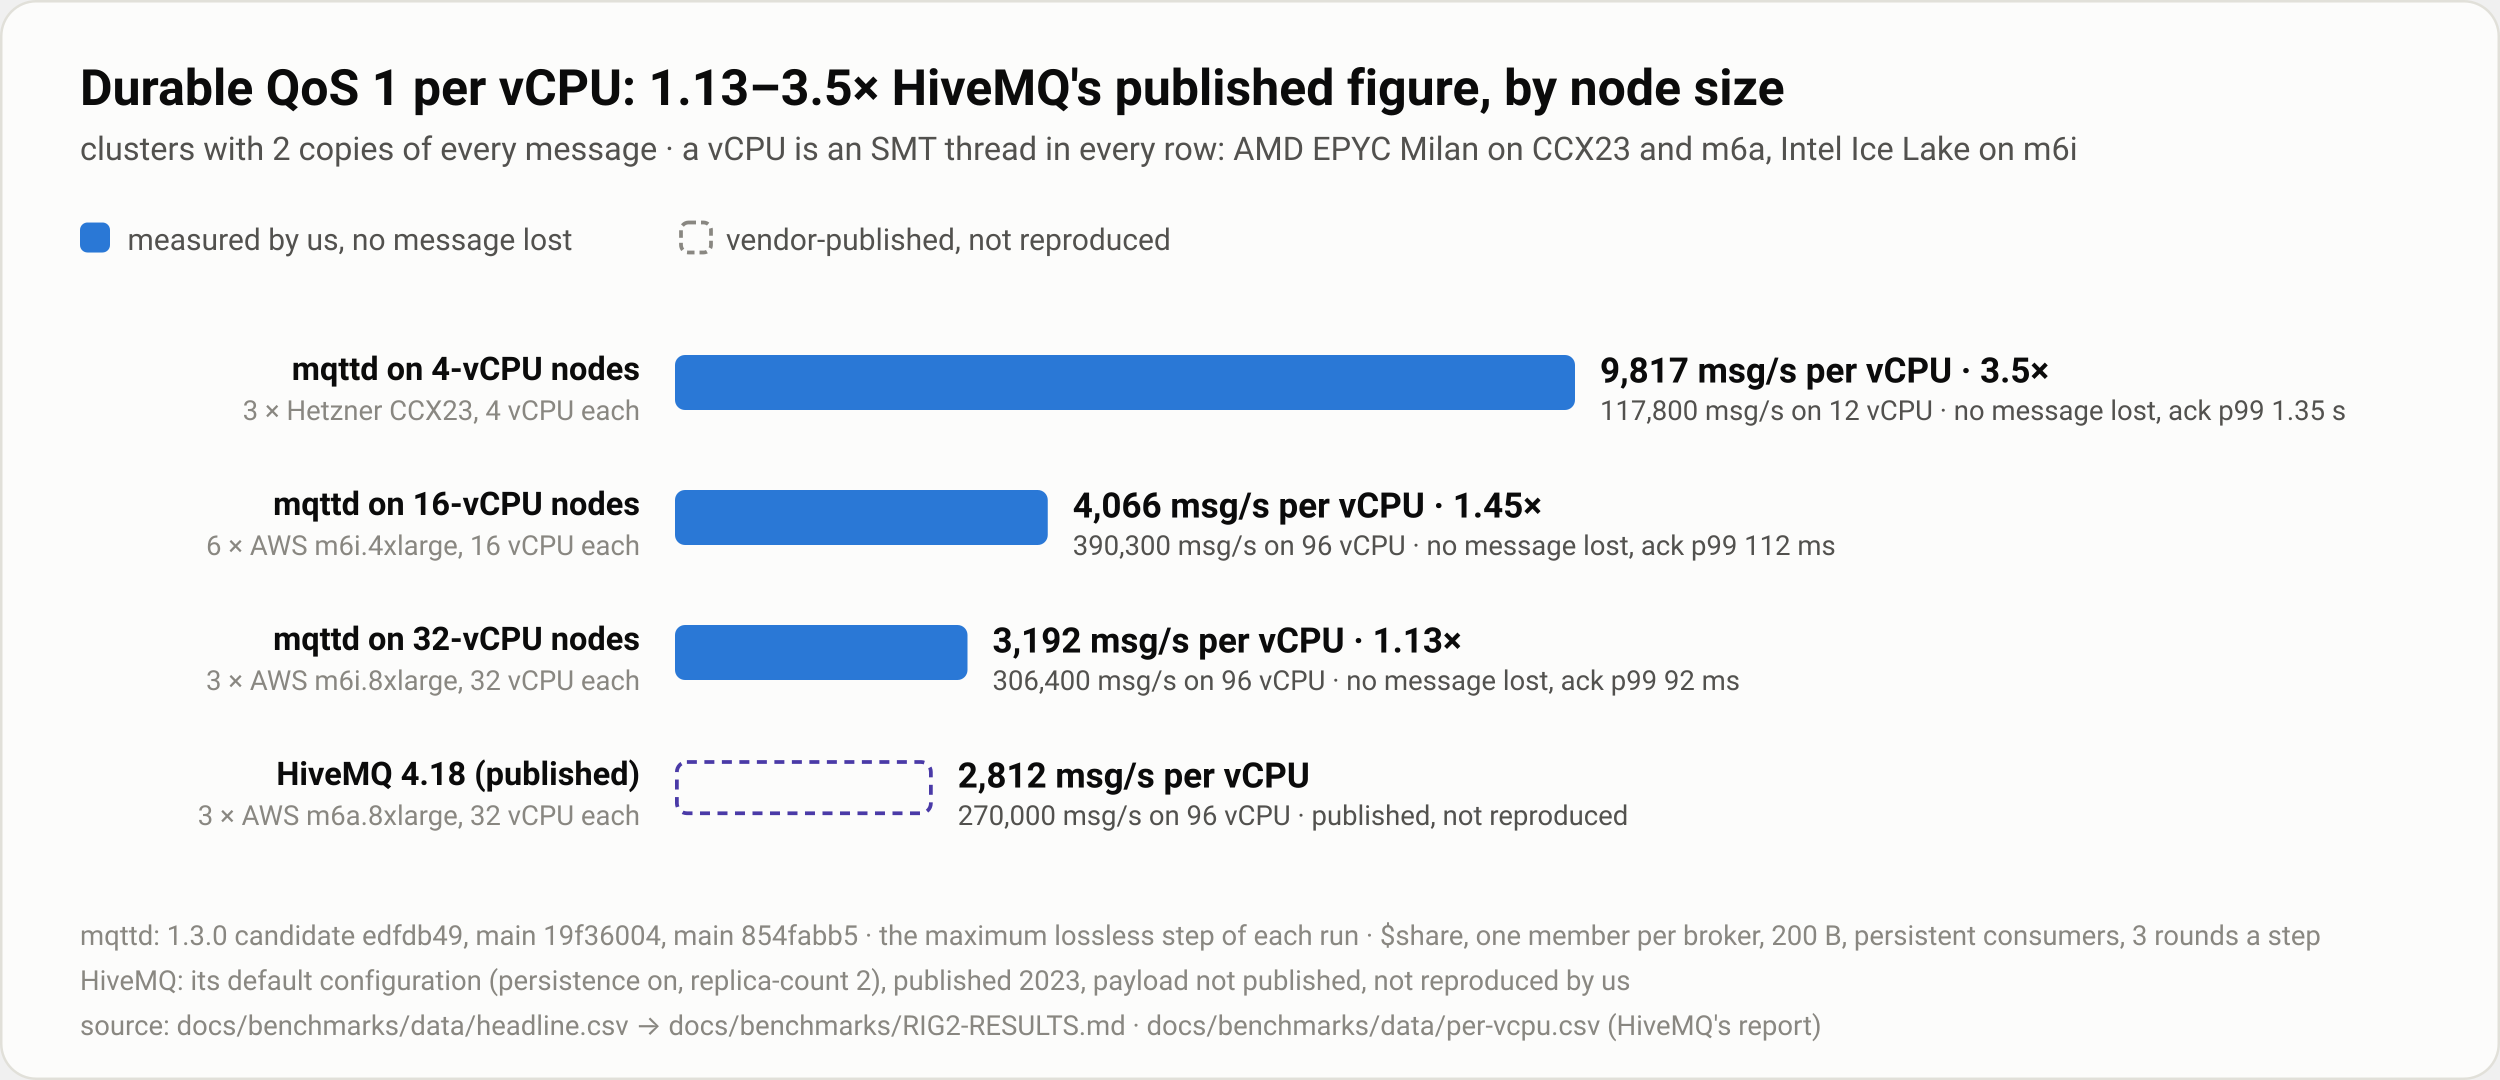
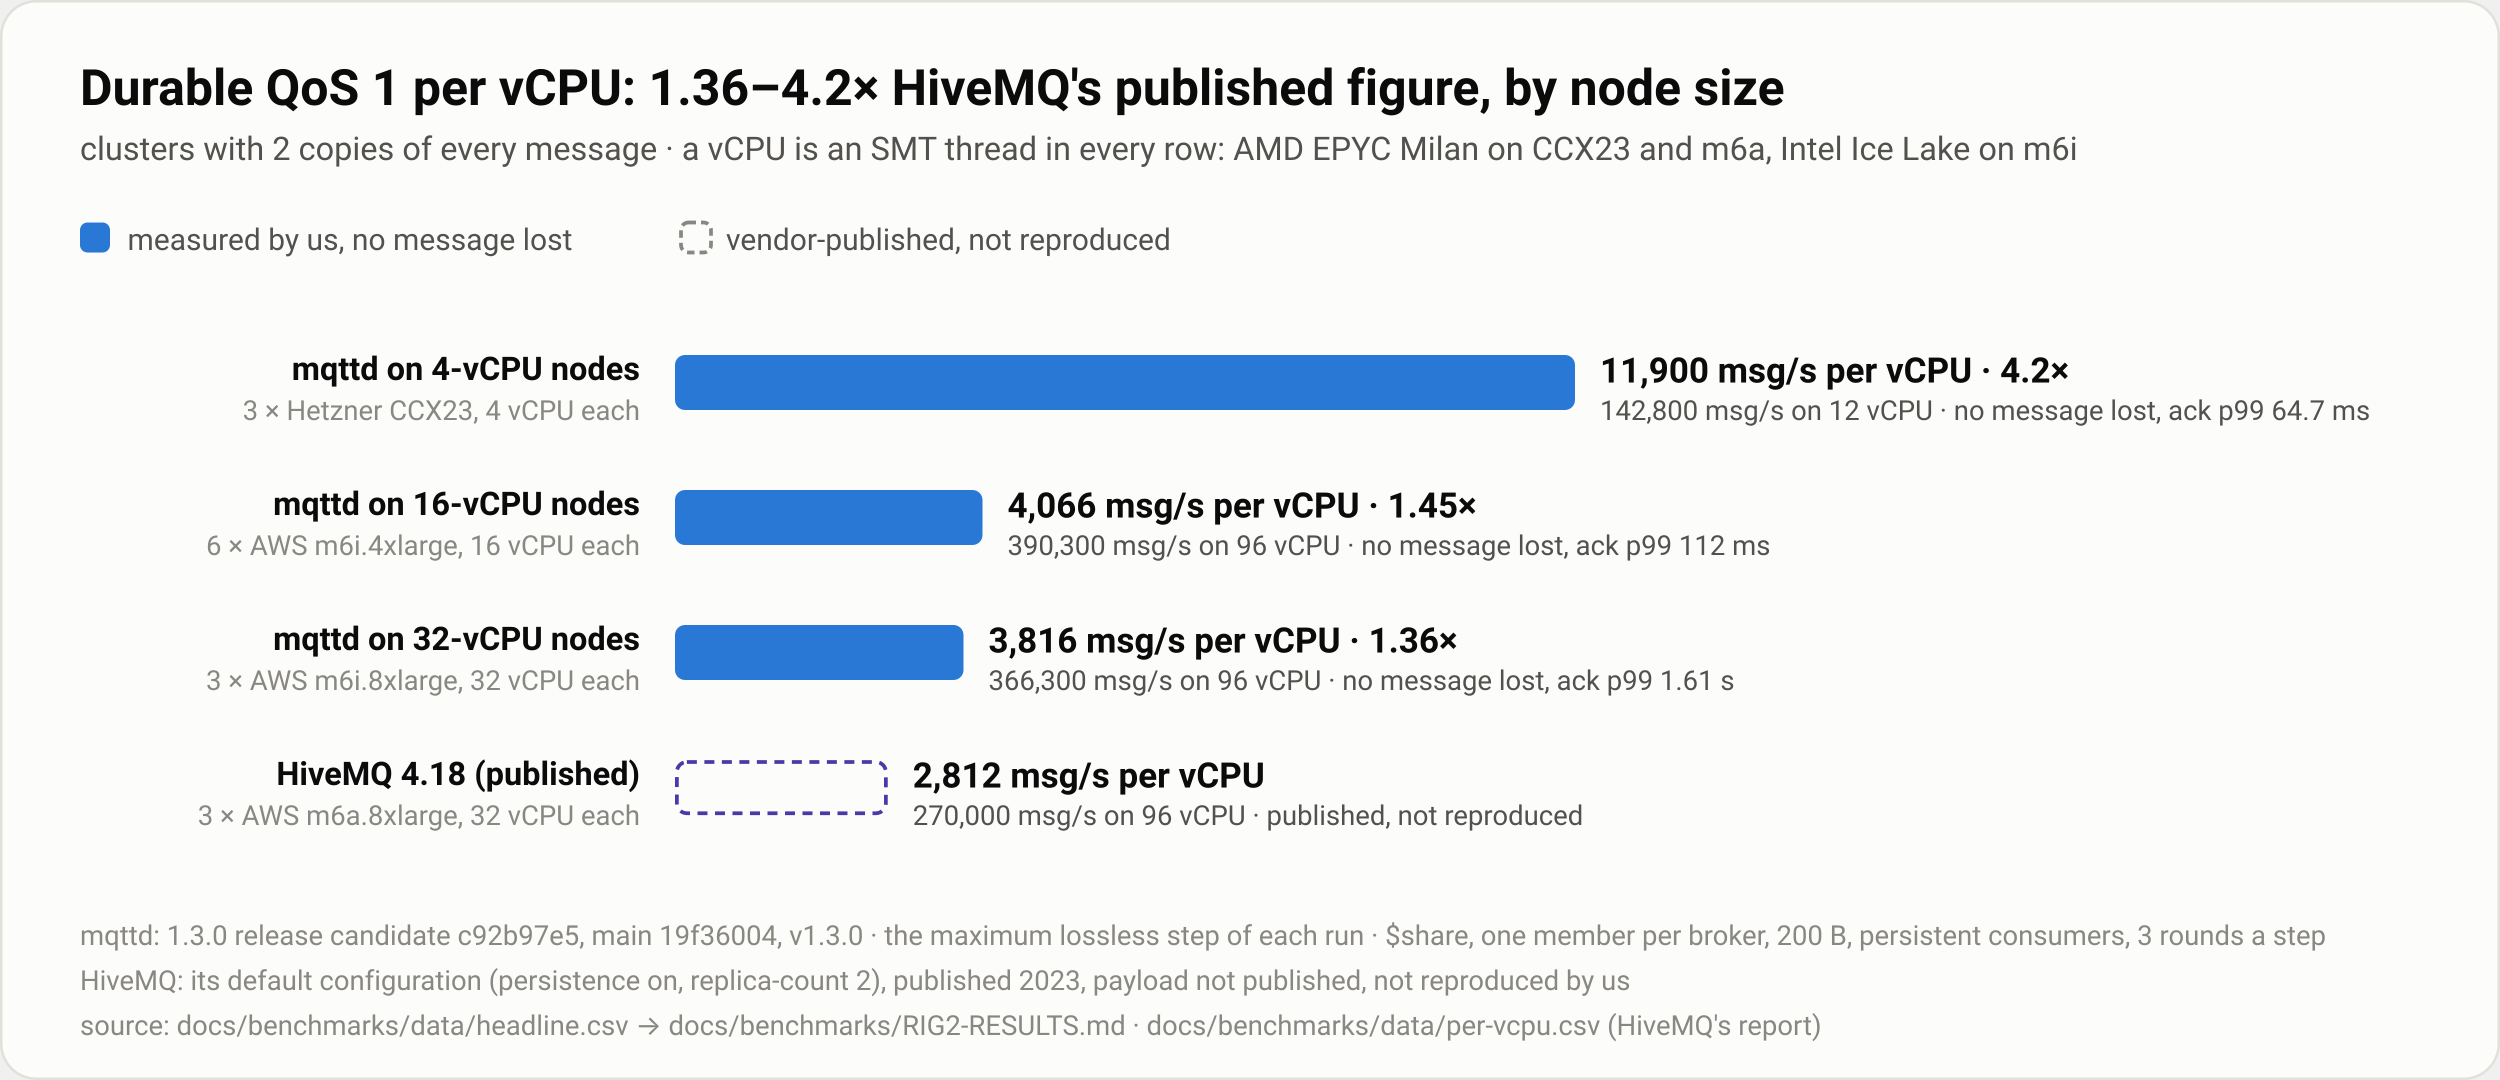
<svg xmlns="http://www.w3.org/2000/svg" viewBox="0 0 1000 432" width="1000" height="432" role="img" aria-labelledby="t d">
  <style>text{font-family:system-ui,-apple-system,"Segoe UI",Roboto,sans-serif;font-kerning:normal}.num{font-variant-numeric:tabular-nums}.f-surface{fill:#fcfcfb}.k-surface{stroke:#fcfcfb}.f-border{fill:#e1e0d9}.k-border{stroke:#e1e0d9}.f-ink{fill:#0b0b0b}.k-ink{stroke:#0b0b0b}.f-ink2{fill:#52514e}.k-ink2{stroke:#52514e}.f-muted{fill:#898781}.k-muted{stroke:#898781}.f-grid{fill:#eceae4}.k-grid{stroke:#eceae4}.f-axis{fill:#c3c2b7}.k-axis{stroke:#c3c2b7}.f-good{fill:#0ca30c}.k-good{stroke:#0ca30c}.f-warn{fill:#fab219}.k-warn{stroke:#fab219}.f-crit{fill:#d03b3b}.k-crit{stroke:#d03b3b}.f-ghost{fill:#898781}.k-ghost{stroke:#898781}.f-s1{fill:#2a78d6}.k-s1{stroke:#2a78d6}.f-s2{fill:#eb6834}.k-s2{stroke:#eb6834}.f-s3{fill:#1baf7a}.k-s3{stroke:#1baf7a}.f-s4{fill:#4a3aa7}.k-s4{stroke:#4a3aa7}@media (prefers-color-scheme:dark){.f-surface{fill:#1a1a19}.k-surface{stroke:#1a1a19}.f-border{fill:#2c2c2a}.k-border{stroke:#2c2c2a}.f-ink{fill:#ffffff}.k-ink{stroke:#ffffff}.f-ink2{fill:#c3c2b7}.k-ink2{stroke:#c3c2b7}.f-muted{fill:#898781}.k-muted{stroke:#898781}.f-grid{fill:#262624}.k-grid{stroke:#262624}.f-axis{fill:#383835}.k-axis{stroke:#383835}.f-good{fill:#0ca30c}.k-good{stroke:#0ca30c}.f-warn{fill:#fab219}.k-warn{stroke:#fab219}.f-crit{fill:#d03b3b}.k-crit{stroke:#d03b3b}.f-ghost{fill:#6f6e69}.k-ghost{stroke:#6f6e69}.f-s1{fill:#3987e5}.k-s1{stroke:#3987e5}.f-s2{fill:#d95926}.k-s2{stroke:#d95926}.f-s3{fill:#199e70}.k-s3{stroke:#199e70}.f-s4{fill:#9085e9}.k-s4{stroke:#9085e9}}</style>
  <rect x="0.5" y="0.5" width="999" height="431" rx="14" class="f-surface k-border" />
-   <text x="32" y="42" font-size="20" font-weight="650" class="f-ink">Durable QoS 1 per vCPU: 1.13–3.5× HiveMQ's published figure, by node size</text>
+   <text x="32" y="42" font-size="20" font-weight="650" class="f-ink">Durable QoS 1 per vCPU: 1.36–4.2× HiveMQ's published figure, by node size</text>
  <text x="32" y="64" font-size="13" class="f-ink2">clusters with 2 copies of every message · a vCPU is an SMT thread in every row: AMD EPYC Milan on CCX23 and m6a, Intel Ice Lake on m6i</text>
  <rect x="32.0" y="89.0" width="12" height="12" rx="3" class="f-s1" />
  <text x="51.0" y="100.0" font-size="12" text-anchor="start" class="f-ink2">measured by us, no message lost</text>
  <rect x="272.4" y="89.0" width="12" height="12" rx="3" fill="none" class="k-ghost" stroke-width="1.5" stroke-dasharray="3 2" />
  <text x="290.4" y="100.0" font-size="12" text-anchor="start" class="f-ink2">vendor-published, not reproduced</text>
  <text x="256.0" y="152.0" font-size="13" font-weight="600" text-anchor="end" class="f-ink">mqttd on 4-vCPU nodes</text>
  <text x="256.0" y="168.0" font-size="11" text-anchor="end" class="f-muted">3 × Hetzner CCX23, 4 vCPU each</text>
  <rect x="270" y="142.0" width="360.0" height="22" rx="4" class="f-s1" />
-   <text x="640.0" y="153.0" font-size="14" font-weight="650" text-anchor="start" class="f-ink num">9,817 msg/s per vCPU · 3.5×</text>
-   <text x="640.0" y="168.0" font-size="11" text-anchor="start" class="f-ink2 num">117,800 msg/s on 12 vCPU · no message lost, ack p99 1.35 s</text>
+   <text x="640.0" y="153.0" font-size="14" font-weight="650" text-anchor="start" class="f-ink num">11,900 msg/s per vCPU · 4.2×</text>
+   <text x="640.0" y="168.0" font-size="11" text-anchor="start" class="f-ink2 num">142,800 msg/s on 12 vCPU · no message lost, ack p99 64.7 ms</text>
  <text x="256.0" y="206.0" font-size="13" font-weight="600" text-anchor="end" class="f-ink">mqttd on 16-vCPU nodes</text>
  <text x="256.0" y="222.0" font-size="11" text-anchor="end" class="f-muted">6 × AWS m6i.4xlarge, 16 vCPU each</text>
-   <rect x="270" y="196.0" width="149.1" height="22" rx="4" class="f-s1" />
-   <text x="429.1" y="207.0" font-size="14" font-weight="650" text-anchor="start" class="f-ink num">4,066 msg/s per vCPU · 1.45×</text>
-   <text x="429.1" y="222.0" font-size="11" text-anchor="start" class="f-ink2 num">390,300 msg/s on 96 vCPU · no message lost, ack p99 112 ms</text>
+   <rect x="270" y="196.0" width="123.0" height="22" rx="4" class="f-s1" />
+   <text x="403.0" y="207.0" font-size="14" font-weight="650" text-anchor="start" class="f-ink num">4,066 msg/s per vCPU · 1.45×</text>
+   <text x="403.0" y="222.0" font-size="11" text-anchor="start" class="f-ink2 num">390,300 msg/s on 96 vCPU · no message lost, ack p99 112 ms</text>
  <text x="256.0" y="260.0" font-size="13" font-weight="600" text-anchor="end" class="f-ink">mqttd on 32-vCPU nodes</text>
  <text x="256.0" y="276.0" font-size="11" text-anchor="end" class="f-muted">3 × AWS m6i.8xlarge, 32 vCPU each</text>
-   <rect x="270" y="250.0" width="117.0" height="22" rx="4" class="f-s1" />
-   <text x="397.0" y="261.0" font-size="14" font-weight="650" text-anchor="start" class="f-ink num">3,192 msg/s per vCPU · 1.13×</text>
-   <text x="397.0" y="276.0" font-size="11" text-anchor="start" class="f-ink2 num">306,400 msg/s on 96 vCPU · no message lost, ack p99 92 ms</text>
+   <rect x="270" y="250.0" width="115.4" height="22" rx="4" class="f-s1" />
+   <text x="395.4" y="261.0" font-size="14" font-weight="650" text-anchor="start" class="f-ink num">3,816 msg/s per vCPU · 1.36×</text>
+   <text x="395.4" y="276.0" font-size="11" text-anchor="start" class="f-ink2 num">366,300 msg/s on 96 vCPU · no message lost, ack p99 1.61 s</text>
  <text x="256.0" y="314.0" font-size="13" font-weight="600" text-anchor="end" class="f-ink">HiveMQ 4.18 (published)</text>
  <text x="256.0" y="330.0" font-size="11" text-anchor="end" class="f-muted">3 × AWS m6a.8xlarge, 32 vCPU each</text>
-   <rect x="270.75" y="304.8" width="101.6" height="20.5" rx="4" fill="none" class="k-s4" stroke-width="1.5" stroke-dasharray="4 3" />
-   <text x="383.1" y="315.0" font-size="14" font-weight="650" text-anchor="start" class="f-ink num">2,812 msg/s per vCPU</text>
-   <text x="383.1" y="330.0" font-size="11" text-anchor="start" class="f-ink2 num">270,000 msg/s on 96 vCPU · published, not reproduced</text>
-   <text x="32.0" y="378.0" font-size="11" text-anchor="start" class="f-muted">mqttd: 1.3.0 candidate edfdb49, main 19f36004, main 854fabb5 · the maximum lossless step of each run · $share, one member per broker, 200 B, persistent consumers, 3 rounds a step</text>
+   <rect x="270.75" y="304.8" width="83.6" height="20.5" rx="4" fill="none" class="k-s4" stroke-width="1.5" stroke-dasharray="4 3" />
+   <text x="365.1" y="315.0" font-size="14" font-weight="650" text-anchor="start" class="f-ink num">2,812 msg/s per vCPU</text>
+   <text x="365.1" y="330.0" font-size="11" text-anchor="start" class="f-ink2 num">270,000 msg/s on 96 vCPU · published, not reproduced</text>
+   <text x="32.0" y="378.0" font-size="11" text-anchor="start" class="f-muted">mqttd: 1.3.0 release candidate c92b97e5, main 19f36004, v1.3.0 · the maximum lossless step of each run · $share, one member per broker, 200 B, persistent consumers, 3 rounds a step</text>
  <text x="32.0" y="396.0" font-size="11" text-anchor="start" class="f-muted">HiveMQ: its default configuration (persistence on, replica-count 2), published 2023, payload not published, not reproduced by us</text>
  <text x="32.0" y="414.0" font-size="11" text-anchor="start" class="f-muted">source: docs/benchmarks/data/headline.csv → docs/benchmarks/RIG2-RESULTS.md · docs/benchmarks/data/per-vcpu.csv (HiveMQ's report)</text>
</svg>
